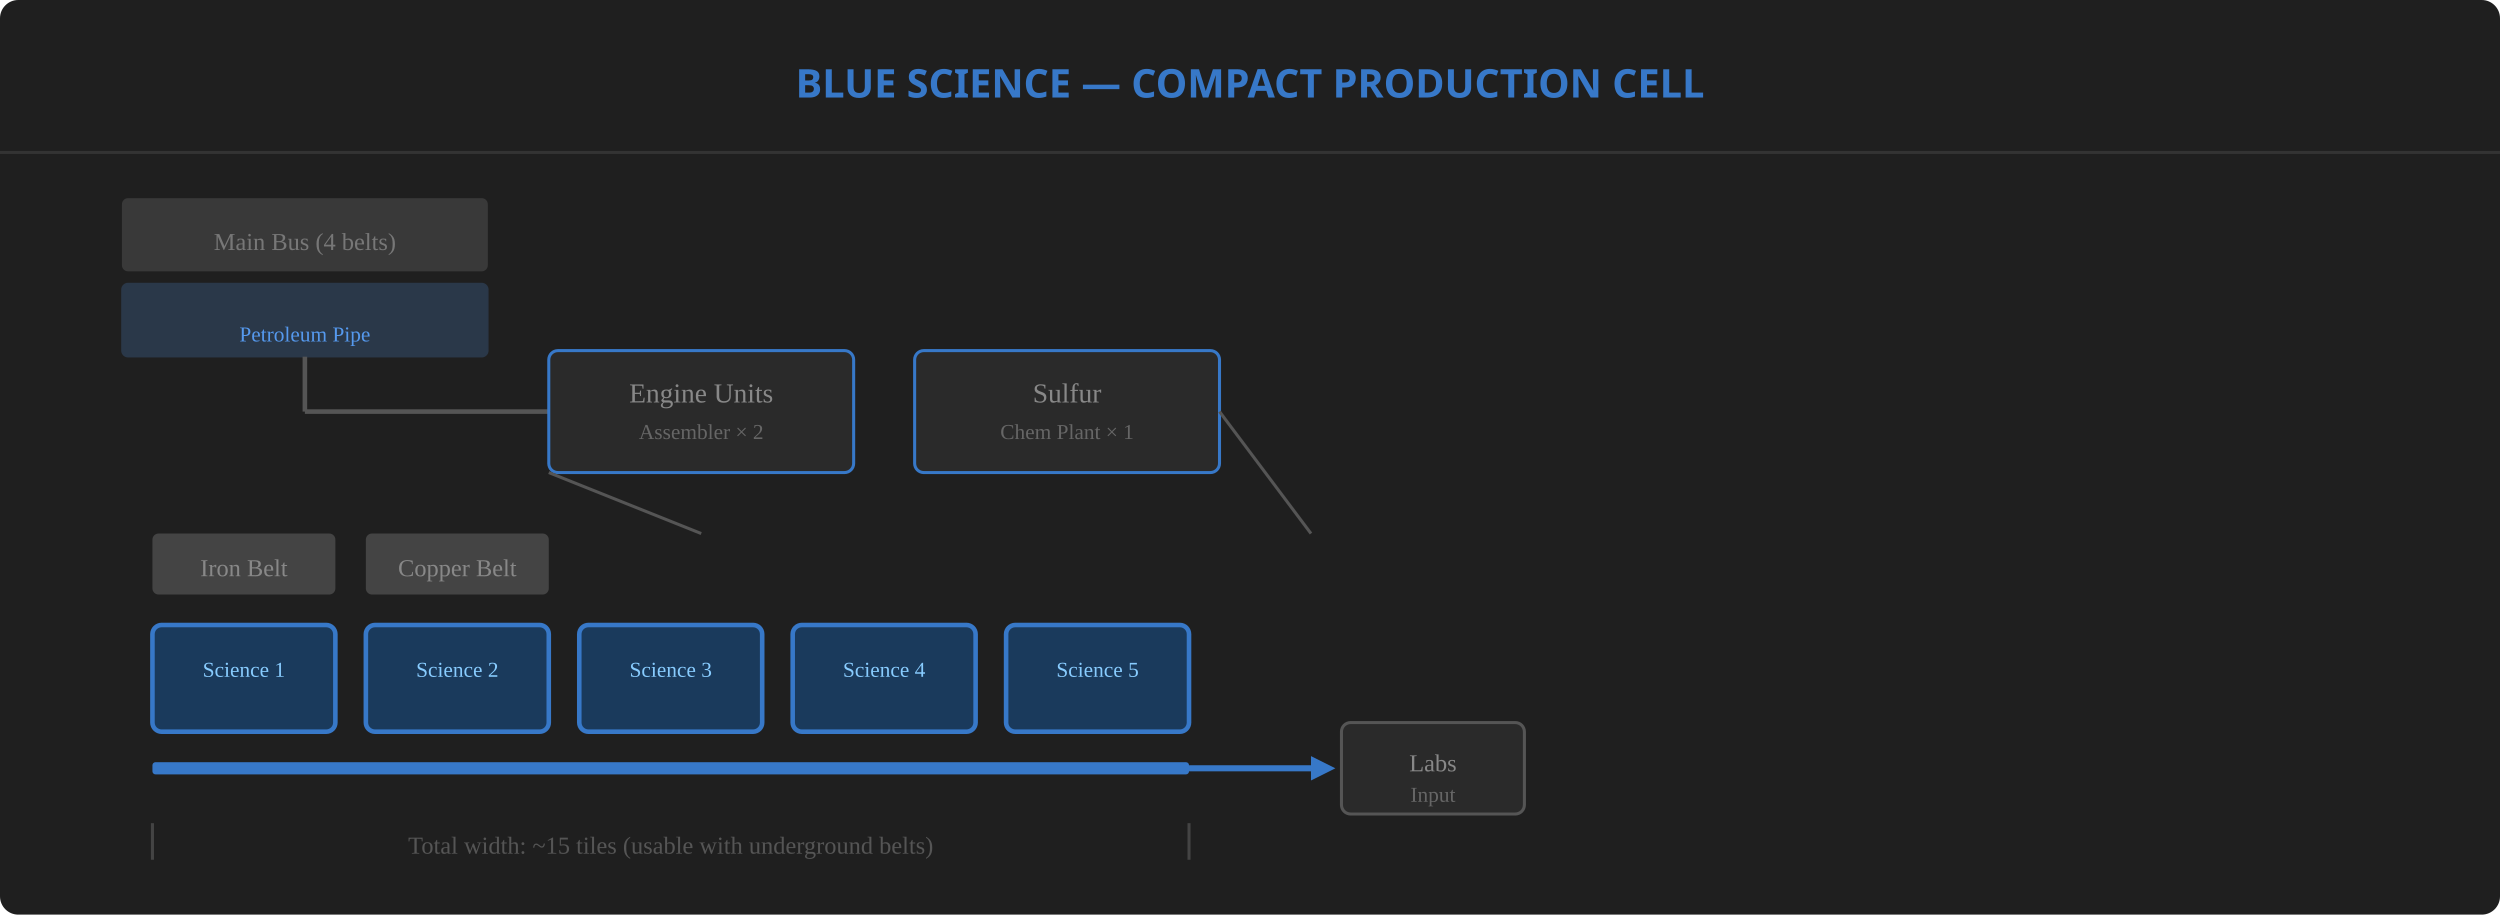
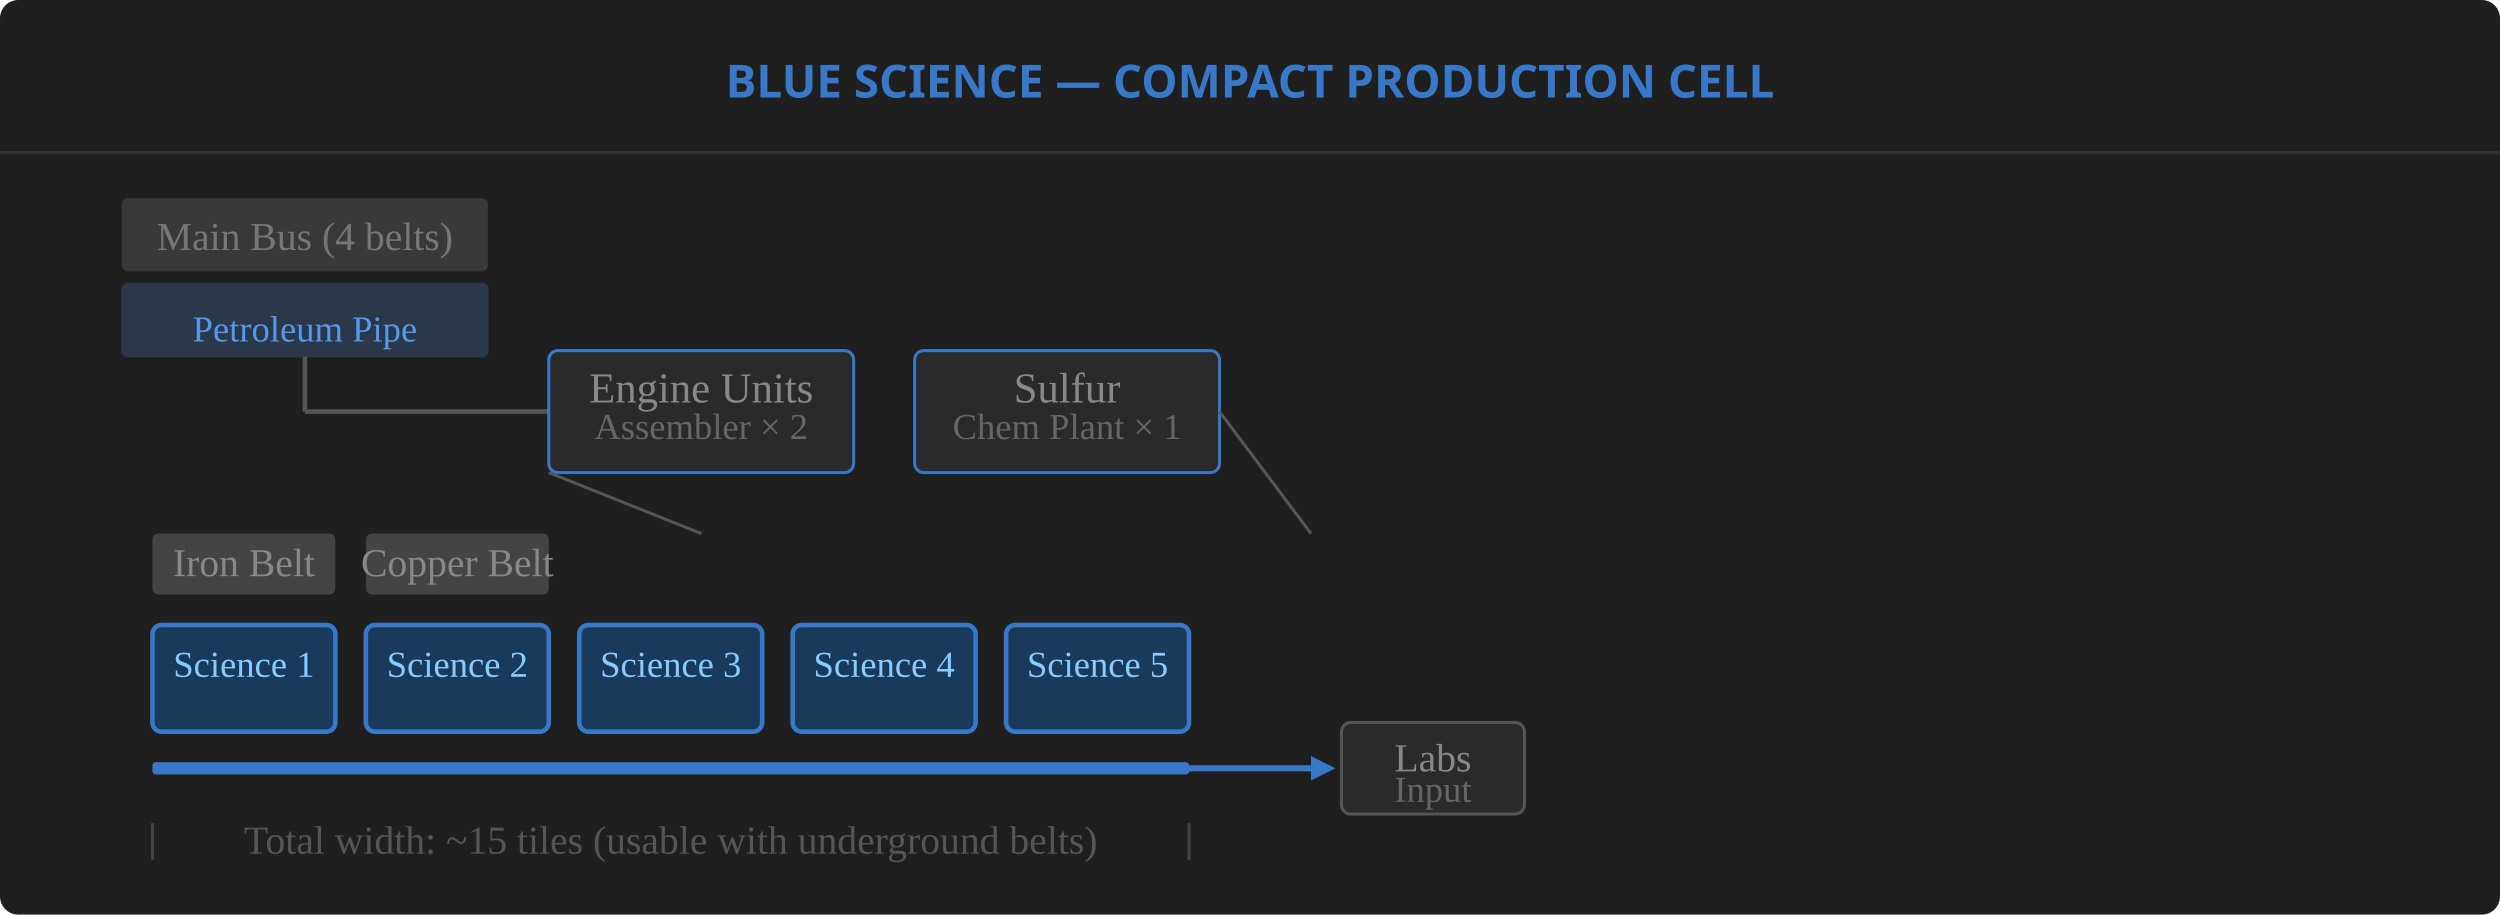
<svg xmlns="http://www.w3.org/2000/svg" viewBox="0 0 820 300" width="820" height="300">
  <defs>
    <filter id="g">
      <feGaussianBlur stdDeviation="2" result="b" />
      <feMerge>
        <feMergeNode in="b" />
        <feMergeNode in="SourceGraphic" />
      </feMerge>
    </filter>
  </defs>
  <rect width="820" height="300" fill="#1f1f1f" rx="6" />
  <line x1="0" y1="50" x2="820" y2="50" stroke="#333" />
-   <text x="410" y="32" text-anchor="middle" font-family="Orbitron,sans-serif" font-size="13" font-weight="900" fill="#3778c8">BLUE SCIENCE — COMPACT PRODUCTION CELL</text>
+   <text x="410" y="32" text-anchor="middle" font-family="Orbitron,sans-serif" font-size="15" font-weight="900" fill="#3778c8">BLUE SCIENCE — COMPACT PRODUCTION CELL</text>
  <rect x="40" y="65" width="120" height="24" rx="2" fill="#777" opacity="0.3" />
-   <text x="100" y="82" text-anchor="middle" font-size="8" fill="#777">Main Bus (4 belts)</text>
+   <text x="100" y="82" text-anchor="middle" font-size="13" fill="#777">Main Bus (4 belts)</text>
  <rect x="40" y="93" width="120" height="24" rx="2" fill="#5599ee" opacity="0.2" stroke="#5599ee" stroke-width="0.5" />
-   <text x="100" y="112" text-anchor="middle" font-size="7" fill="#5599ee">Petroleum Pipe</text>
+   <text x="100" y="112" text-anchor="middle" font-size="12" fill="#5599ee">Petroleum Pipe</text>
  <line x1="100" y1="117" x2="100" y2="135" stroke="#555" stroke-width="1.5" />
  <line x1="100" y1="135" x2="180" y2="135" stroke="#555" stroke-width="1.5" />
  <rect x="180" y="115" width="100" height="40" rx="3" fill="#2a2a2a" stroke="#3778c8" stroke-width="1" />
-   <text x="230" y="132" text-anchor="middle" font-size="9" fill="#888">Engine Units</text>
-   <text x="230" y="144" text-anchor="middle" font-size="7" fill="#666">Assembler × 2</text>
+   <text x="230" y="132" text-anchor="middle" font-size="14" fill="#888">Engine Units</text>
+   <text x="230" y="144" text-anchor="middle" font-size="12" fill="#666">Assembler × 2</text>
  <rect x="300" y="115" width="100" height="40" rx="3" fill="#2a2a2a" stroke="#3778c8" stroke-width="1" />
-   <text x="350" y="132" text-anchor="middle" font-size="9" fill="#888">Sulfur</text>
-   <text x="350" y="144" text-anchor="middle" font-size="7" fill="#666">Chem Plant × 1</text>
+   <text x="350" y="132" text-anchor="middle" font-size="14" fill="#888">Sulfur</text>
+   <text x="350" y="144" text-anchor="middle" font-size="12" fill="#666">Chem Plant × 1</text>
  <line x1="180" y1="155" x2="230" y2="175" stroke="#555" stroke-width="1" />
  <line x1="400" y1="135" x2="430" y2="175" stroke="#555" stroke-width="1" />
  <rect x="50" y="175" width="60" height="20" rx="2" fill="#444" />
-   <text x="80" y="189" text-anchor="middle" font-size="8" fill="#888">Iron Belt</text>
+   <text x="80" y="189" text-anchor="middle" font-size="13" fill="#888">Iron Belt</text>
  <rect x="120" y="175" width="60" height="20" rx="2" fill="#444" />
-   <text x="150" y="189" text-anchor="middle" font-size="8" fill="#888">Copper Belt</text>
+   <text x="150" y="189" text-anchor="middle" font-size="13" fill="#888">Copper Belt</text>
  <rect x="50" y="205" width="60" height="35" rx="3" fill="#1a3a5c" stroke="#3778c8" stroke-width="1.5" />
-   <text x="80" y="222" text-anchor="middle" font-size="7" fill="#88ccff">Science 1</text>
+   <text x="80" y="222" text-anchor="middle" font-size="12" fill="#88ccff">Science 1</text>
  <rect x="120" y="205" width="60" height="35" rx="3" fill="#1a3a5c" stroke="#3778c8" stroke-width="1.5" />
-   <text x="150" y="222" text-anchor="middle" font-size="7" fill="#88ccff">Science 2</text>
+   <text x="150" y="222" text-anchor="middle" font-size="12" fill="#88ccff">Science 2</text>
  <rect x="190" y="205" width="60" height="35" rx="3" fill="#1a3a5c" stroke="#3778c8" stroke-width="1.5" />
-   <text x="220" y="222" text-anchor="middle" font-size="7" fill="#88ccff">Science 3</text>
+   <text x="220" y="222" text-anchor="middle" font-size="12" fill="#88ccff">Science 3</text>
  <rect x="260" y="205" width="60" height="35" rx="3" fill="#1a3a5c" stroke="#3778c8" stroke-width="1.5" />
-   <text x="290" y="222" text-anchor="middle" font-size="7" fill="#88ccff">Science 4</text>
+   <text x="290" y="222" text-anchor="middle" font-size="12" fill="#88ccff">Science 4</text>
  <rect x="330" y="205" width="60" height="35" rx="3" fill="#1a3a5c" stroke="#3778c8" stroke-width="1.5" />
-   <text x="360" y="222" text-anchor="middle" font-size="7" fill="#88ccff">Science 5</text>
+   <text x="360" y="222" text-anchor="middle" font-size="12" fill="#88ccff">Science 5</text>
  <rect x="50" y="250" width="340" height="4" rx="1" fill="#3778c8" />
  <line x1="390" y1="252" x2="430" y2="252" stroke="#3778c8" stroke-width="2" />
  <polygon points="430,248 438,252 430,256" fill="#3778c8" />
  <rect x="440" y="237" width="60" height="30" rx="3" fill="#2a2a2a" stroke="#555" />
-   <text x="470" y="253" text-anchor="middle" font-size="8" fill="#888">Labs</text>
-   <text x="470" y="263" text-anchor="middle" font-size="7" fill="#666">Input</text>
+   <text x="470" y="253" text-anchor="middle" font-size="13" fill="#888">Labs</text>
+   <text x="470" y="263" text-anchor="middle" font-size="12" fill="#666">Input</text>
  <line x1="50" y1="270" x2="50" y2="282" stroke="#444" stroke-width="1" />
  <line x1="390" y1="270" x2="390" y2="282" stroke="#444" stroke-width="1" />
-   <text x="220" y="280" text-anchor="middle" font-size="8" fill="#555">Total width: ~15 tiles (usable with underground belts)</text>
+   <text x="220" y="280" text-anchor="middle" font-size="13" fill="#555">Total width: ~15 tiles (usable with underground belts)</text>
</svg>
